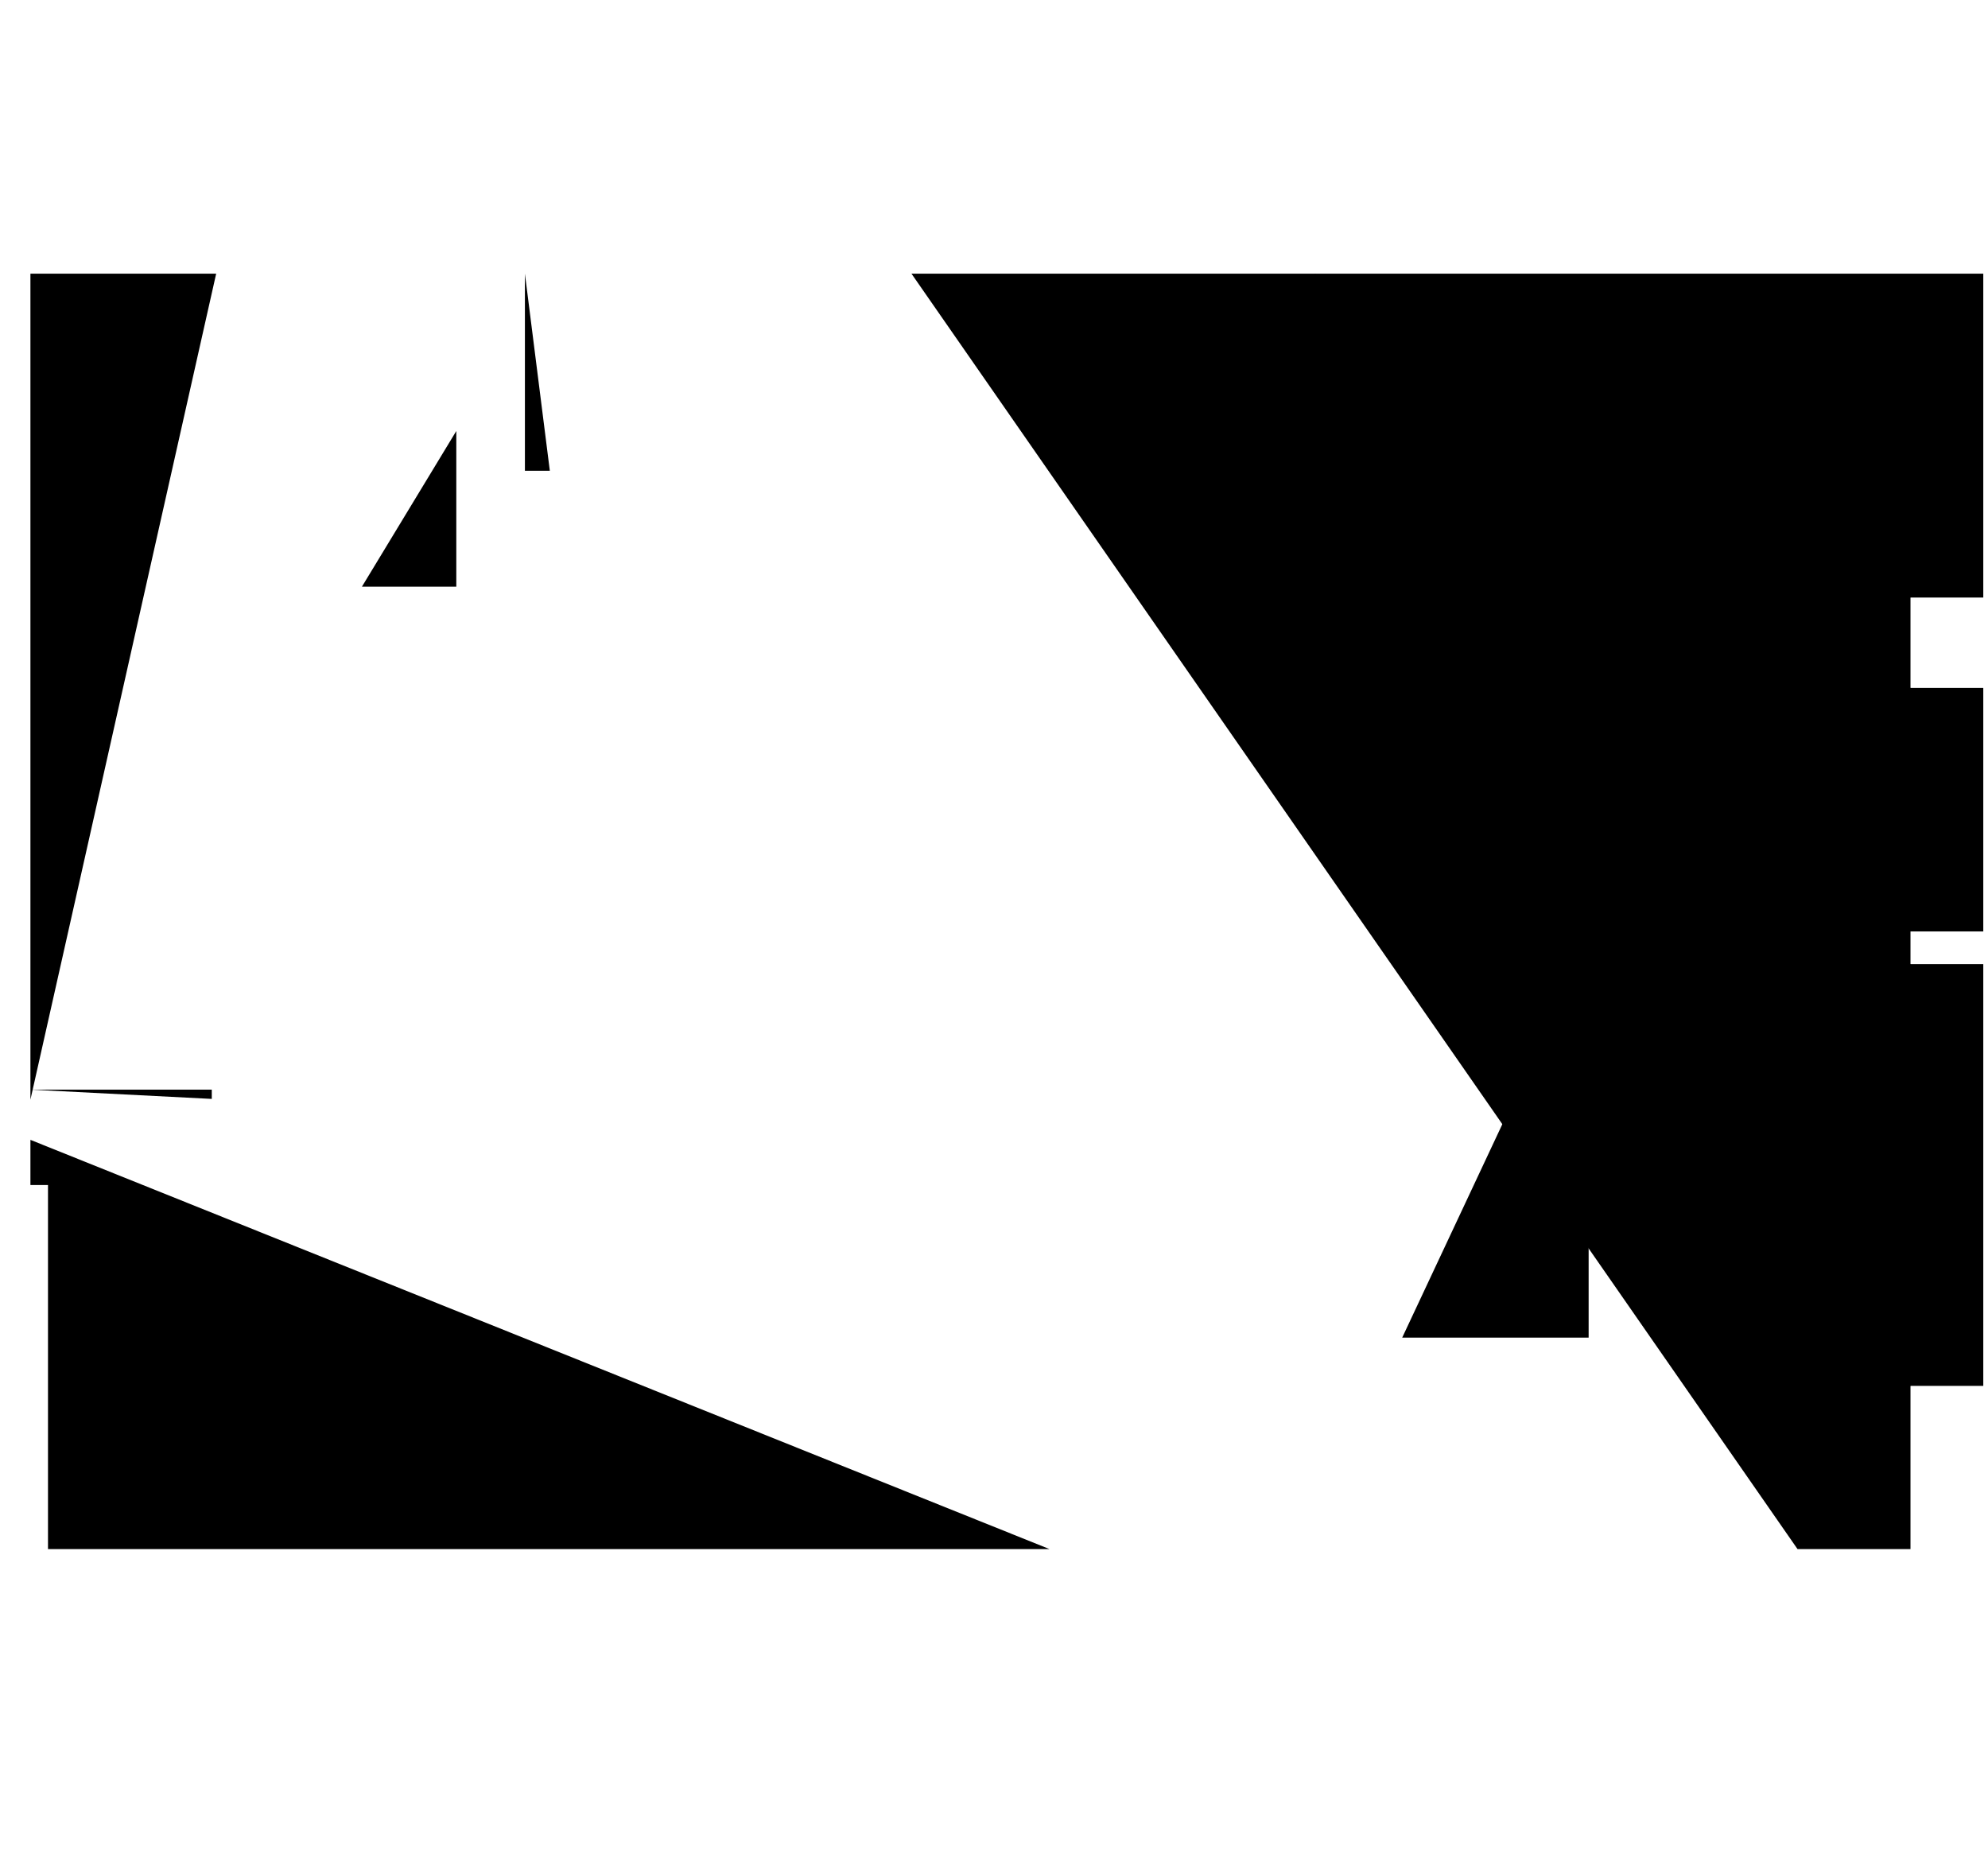
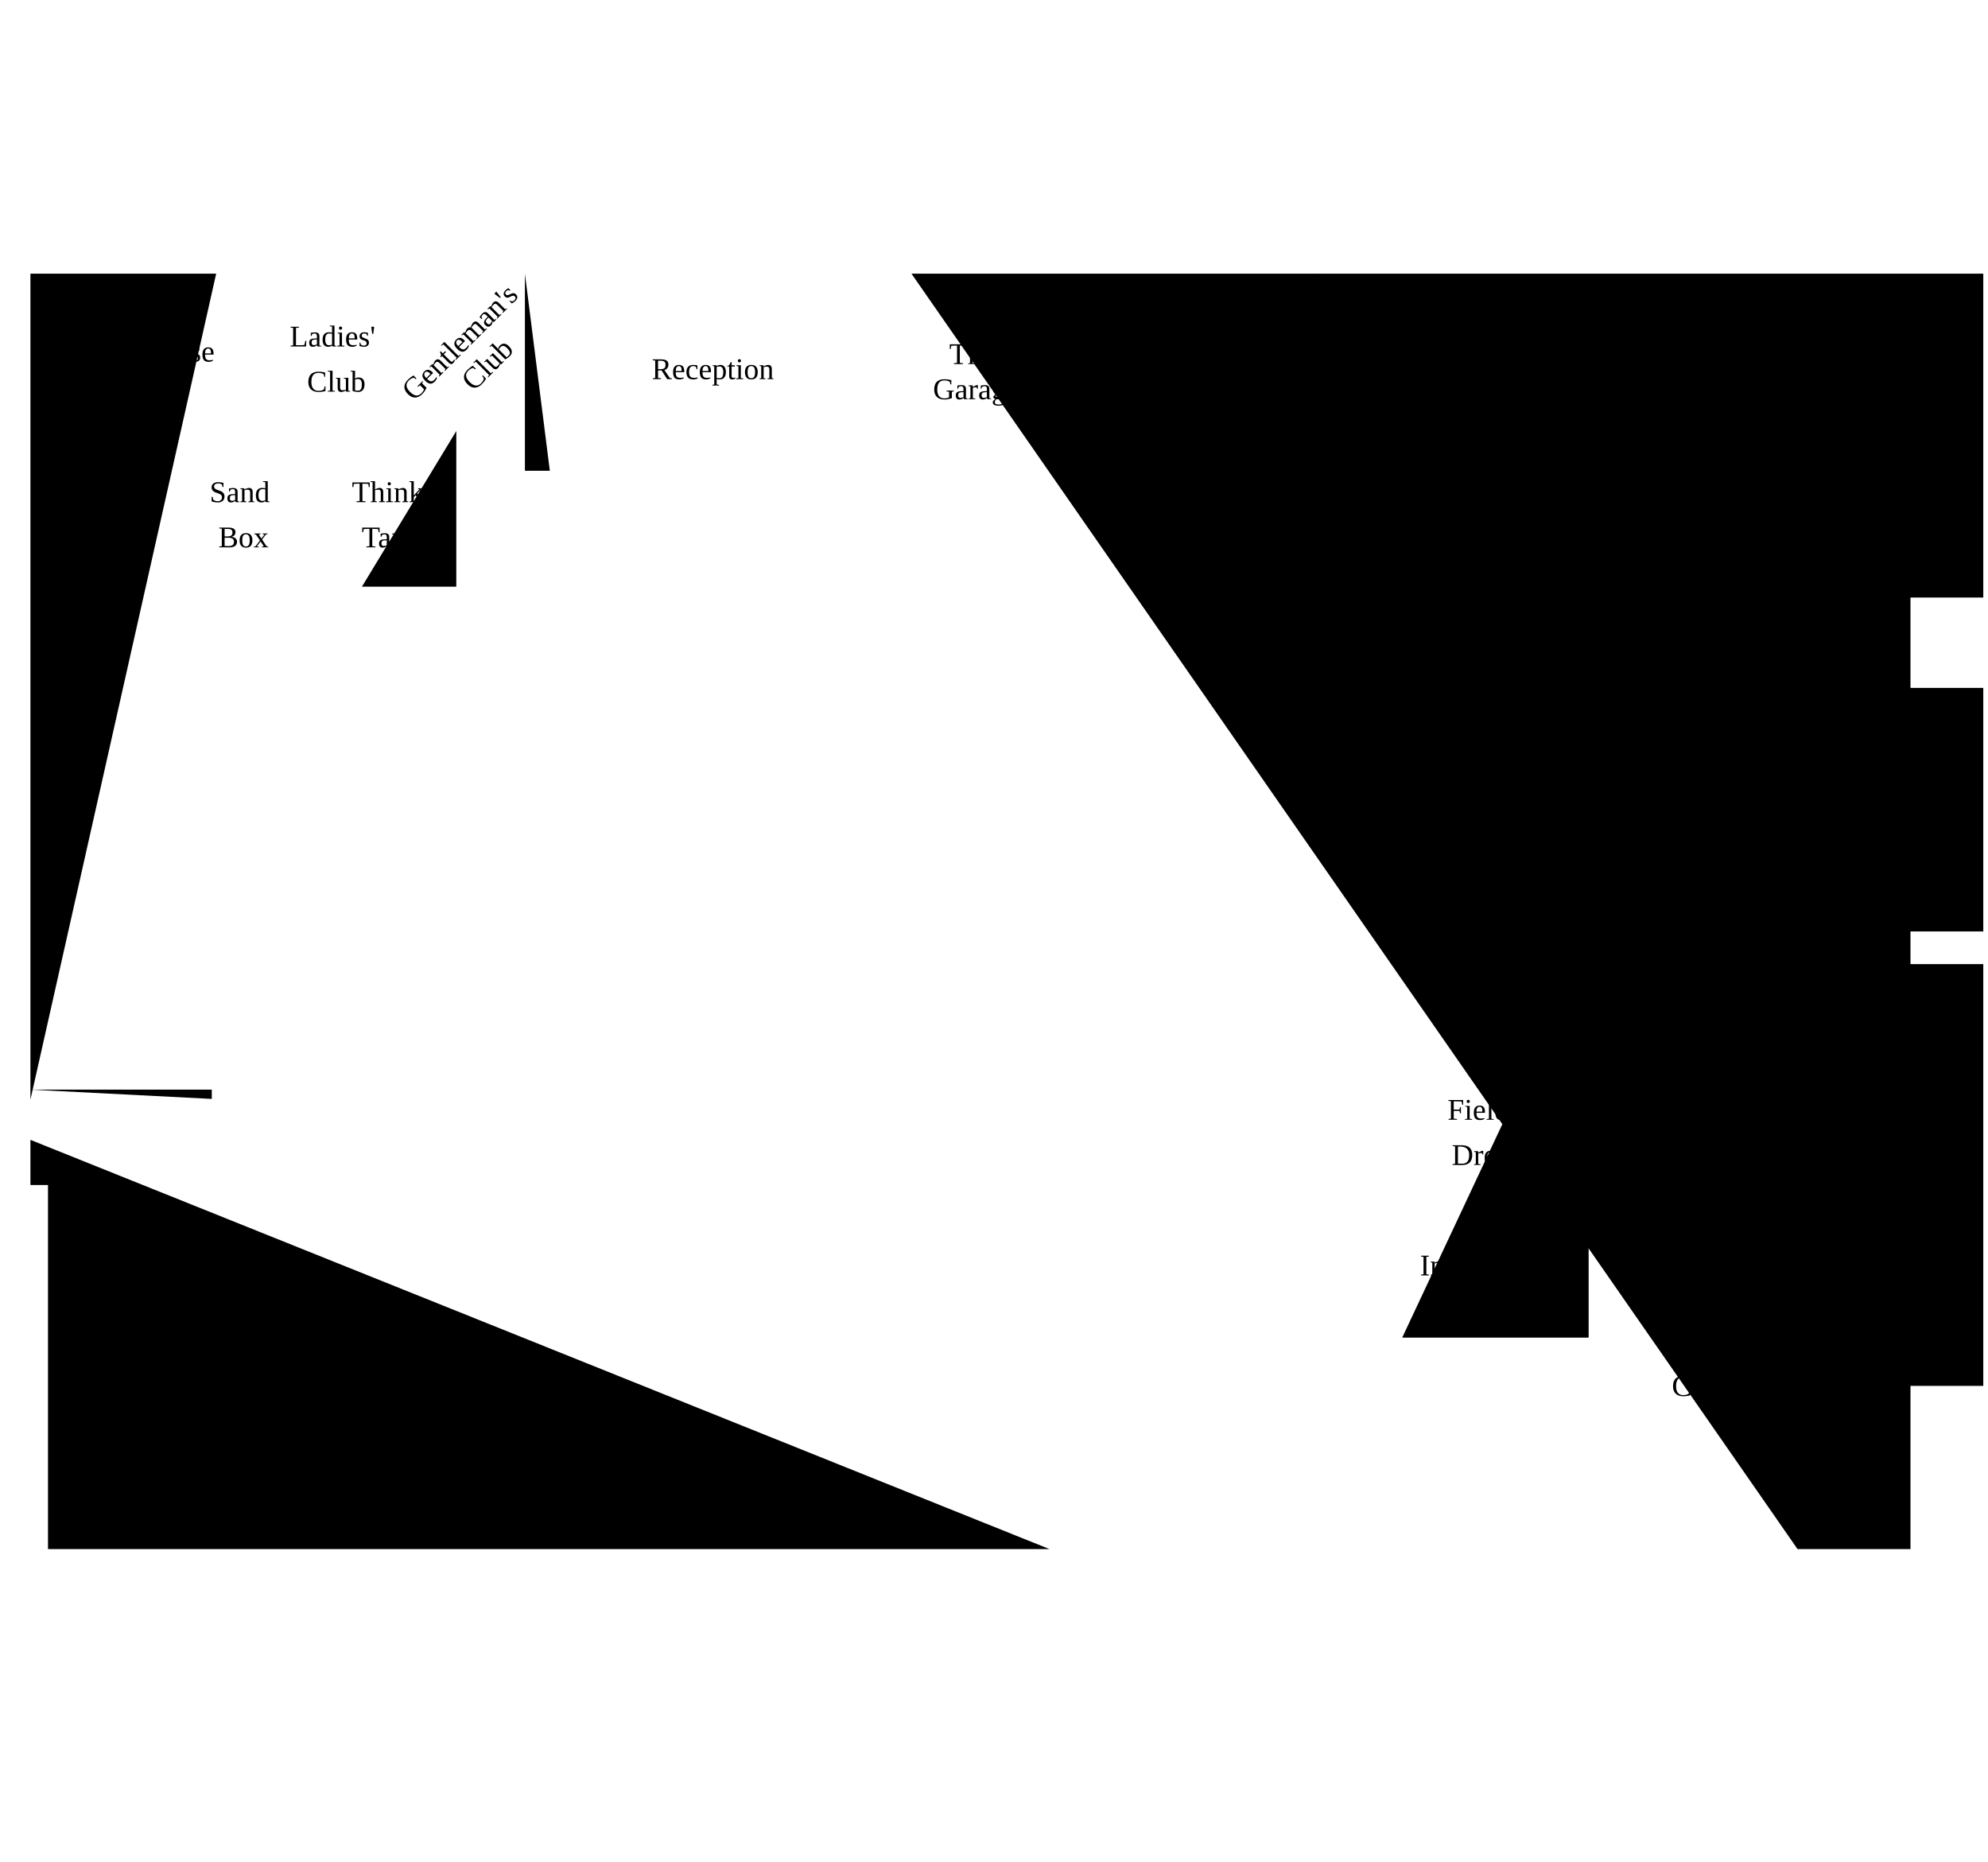
<svg version="1.1" viewBox="0 0 792 741.507" class="blr">
  <g class="walls">
    <g class="innerWalls">
      <line x1="744.12" y1="187.5" x2="789.12" y2="187.5" />
      <line x1="667.12" y1="187.5" x2="728.12" y2="187.5" />
      <line x1="645.12" y1="187.5" x2="651.12" y2="187.5" />
      <line x1="594.12" y1="187.5" x2="630.12" y2="187.5" />
      <polyline points="558.62,110 558.62,187.5 579.12,187.5" />
      <polyline points="718.846,220.5 761.12,220.5 761.12,238" />
      <line x1="696.464" y1="220.5" x2="703.417" y2="220.5" />
      <line x1="590.825" y1="220.5" x2="681.204" y2="220.5" />
      <polyline points="761.12,274 761.12,277.5 558.62,277.5 558.62,220.5 575.055,220.5" />
      <line x1="558.62" y1="573" x2="558.62" y2="617" />
      <line x1="558.62" y1="496" x2="558.62" y2="557" />
      <line x1="558.62" y1="475" x2="558.62" y2="481" />
      <line x1="558.62" y1="303" x2="558.62" y2="459" />
      <line x1="653.12" y1="374.5" x2="761.12" y2="374.5" />
      <line x1="593.12" y1="374.5" x2="636.12" y2="374.5" />
      <line x1="558.12" y1="374.5" x2="576.12" y2="374.5" />
      <line x1="558.12" y1="422.5" x2="754.12" y2="422.5" />
      <polyline points="632.897,374.5 632.897,532.776 558.62,532.776" />
      <line x1="558.62" y1="477.667" x2="632.897" y2="477.667" />
      <line x1="601.94" y1="277.5" x2="601.94" y2="346.534" />
      <polyline points="761.12,384 754.12,384 754.12,552 761.12,552" />
      <line x1="754.12" y1="277.5" x2="754.12" y2="374.5" />
      <line x1="608.12" y1="187.5" x2="608.12" y2="109.5" />
      <line x1="648.787" y1="187.5" x2="648.787" y2="109.5" />
      <line x1="725.12" y1="187.5" x2="725.12" y2="109.5" />
      <polyline points="432.451,187.5 524.12,187.5 524.12,109" />
      <line x1="410.408" y1="187.5" x2="416.851" y2="187.5" />
      <line x1="236.892" y1="187.5" x2="394.807" y2="187.5" />
      <polyline points="209.12,109 209.12,187.5 219.045,187.5" />
      <line x1="363.453" y1="187.5" x2="363.453" y2="109" />
      <line x1="413.453" y1="187.5" x2="413.453" y2="109" />
      <line x1="209.12" y1="171.667" x2="12.12" y2="171.667" />
      <polyline points="144.19,233.667 181.787,233.667 181.787,171.667" />
      <line x1="121.808" y1="233.667" x2="128.76" y2="233.667" />
      <line x1="31.937" y1="233.667" x2="106.546" y2="233.667" />
      <line x1="12.12" y1="233.667" x2="16.506" y2="233.667" />
      <line x1="157.453" y1="171.667" x2="157.453" y2="109" />
      <line x1="105.12" y1="171.667" x2="105.12" y2="109" />
      <line x1="125.12" y1="233.667" x2="125.12" y2="171.667" />
      <line x1="68.787" y1="233.667" x2="68.787" y2="171.667" />
      <line x1="84.37" y1="454.855" x2="84.37" y2="617" />
      <polyline points="12.12,434 84.37,434 84.37,437.691" />
      <line x1="642.838" y1="220.5" x2="642.838" y2="277.5" />
      <line x1="699.88" y1="220.5" x2="699.88" y2="277.5" />
      <line x1="570.303" y1="277.5" x2="570.303" y2="220.5" />
      <line x1="78.312" y1="472" x2="84.37" y2="472" />
      <line x1="19.12" y1="472" x2="61.693" y2="472" />
    </g>
    <polyline points="716.12,617 761.12,617 761.12,552 790.12,552 790.12,384 761.12,384 761.12,371 790.12,371 790.12,274 761.12,274 761.12,238 790.12,238 790.12,109 363.12,109" />
    <line x1="443.12" y1="617" x2="691.12" y2="617" />
    <polyline points="12.12,454 12.12,472 19.12,472 19.12,617 418.12,617" />
    <polyline points="86.12,109 12.12,109 12.12,438" />
    <line x1="138.12" y1="109" x2="101.12" y2="109" />
    <line x1="160.12" y1="109" x2="154.12" y2="109" />
    <line x1="209.12" y1="109" x2="176.12" y2="109" />
  </g>
  <g class="roomNames">
- 		
- 	</g>
+     <text x="60" y="144" text-anchor="middle">Big House</text>
+     <text transform="matrix(1 0 0 1 134 138)" text-anchor="middle">
+       <tspan x="0" y="0">Ladies'</tspan>
+       <tspan x="0" y="18">Club</tspan>
+     </text>
+     <text transform="matrix(0.707 -0.707 0.707 0.707 187 138)" text-anchor="middle" class="small">
+       <tspan x="0" y="0">Gentleman's</tspan>
+       <tspan x="0" y="14">Club</tspan>
+     </text>
+     <text transform="matrix(1 0 0 1 389 145)" text-anchor="middle" class="small">
+       <tspan x="0" y="0">The</tspan>
+       <tspan x="0" y="14">Garage</tspan>
+     </text>
+     <text x="469" y="154" text-anchor="middle">Magic Place</text>
+     <text x="757" y="154" text-anchor="middle">Area 51</text>
+     <text transform="matrix(1 0 0 1 43 200)" text-anchor="middle">
+       <tspan x="0" y="0">Phone</tspan>
+       <tspan x="0" y="18">Booth</tspan>
+     </text>
+     <text transform="matrix(1 0 0 1 97 200)" text-anchor="middle">
+       <tspan x="0" y="0">Sand</tspan>
+       <tspan x="0" y="18">Box</tspan>
+     </text>
+     <text transform="matrix(1 0 0 1 156 200)" text-anchor="middle">
+       <tspan x="0" y="0">Think</tspan>
+       <tspan x="0" y="18">Tank</tspan>
+     </text>
+     <text transform="matrix(1 0 0 1 609 245)" text-anchor="middle">
+       <tspan x="0" y="0">Situation</tspan>
+       <tspan x="0" y="18">Room</tspan>
+     </text>
+     <text transform="matrix(1 0 0 1 731 245)" text-anchor="middle">
+       <tspan x="0" y="0">The</tspan>
+       <tspan x="0" y="18">Pub</tspan>
+     </text>
+     <text transform="matrix(1 0 0 1 597 446)" text-anchor="middle">
+       <tspan x="0" y="0">Field of</tspan>
+       <tspan x="0" y="18">Dreams</tspan>
+     </text>
+     <text x="597" y="508" text-anchor="middle" class="small">Interrogation</text>
+     <text x="688" y="556" text-anchor="middle">Cafeteria</text>
+     <text x="678" y="330" text-anchor="middle">Servers</text>
+     <text x="284" y="151" text-anchor="middle">Reception</text>
+   </g>
  <g class="seats" />
  <g class="photos" />
</svg>
